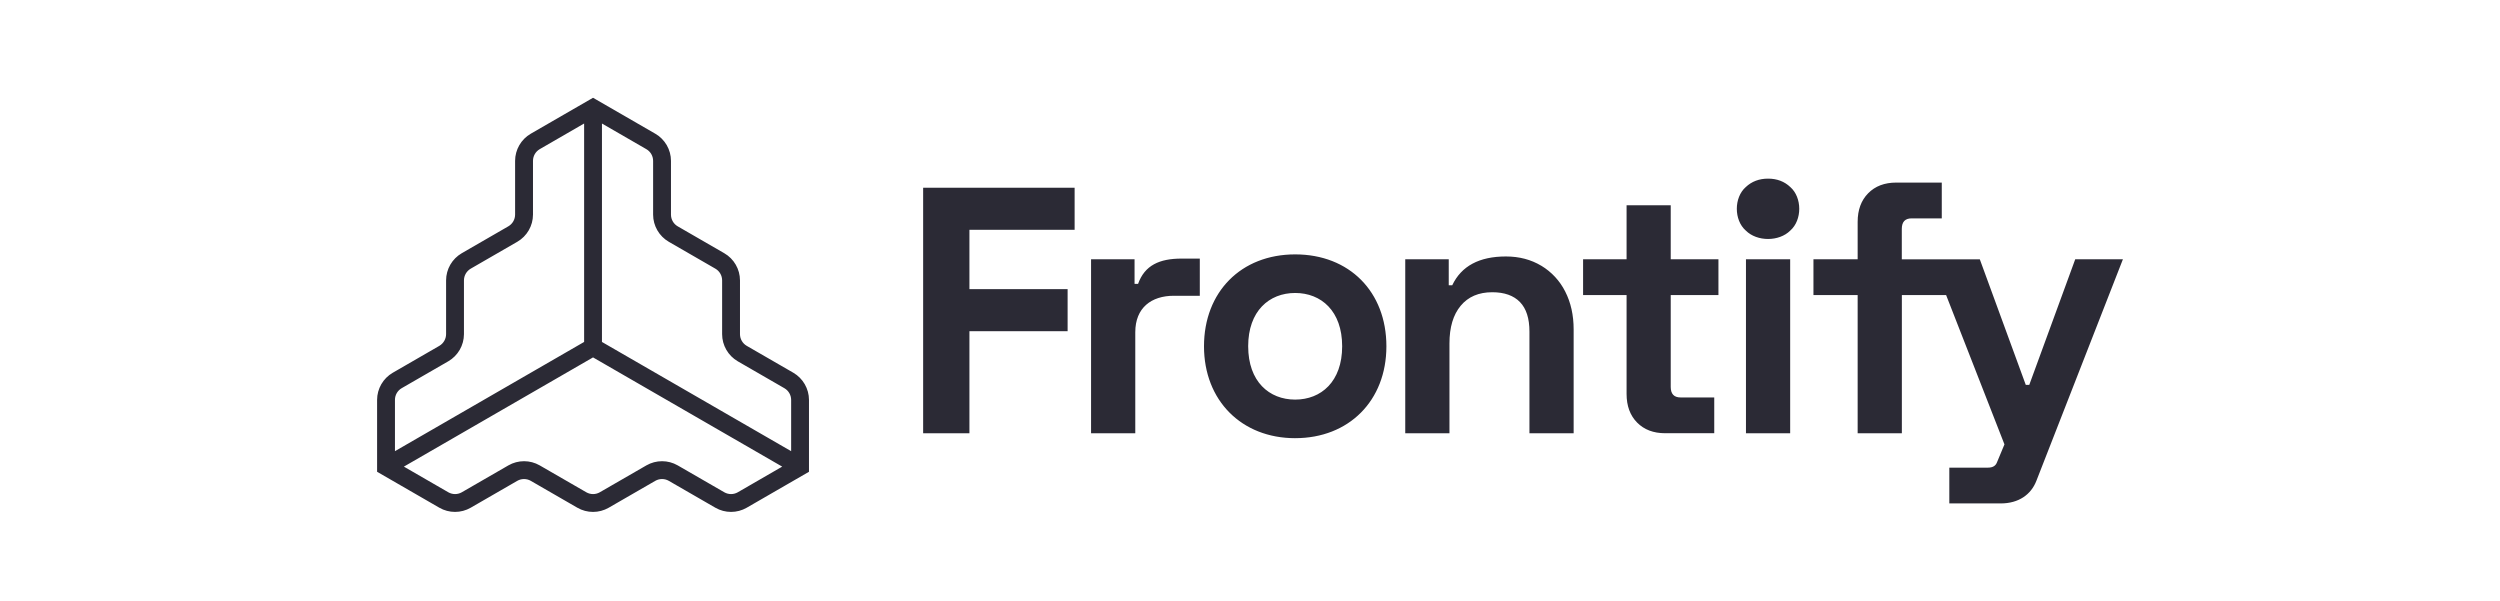
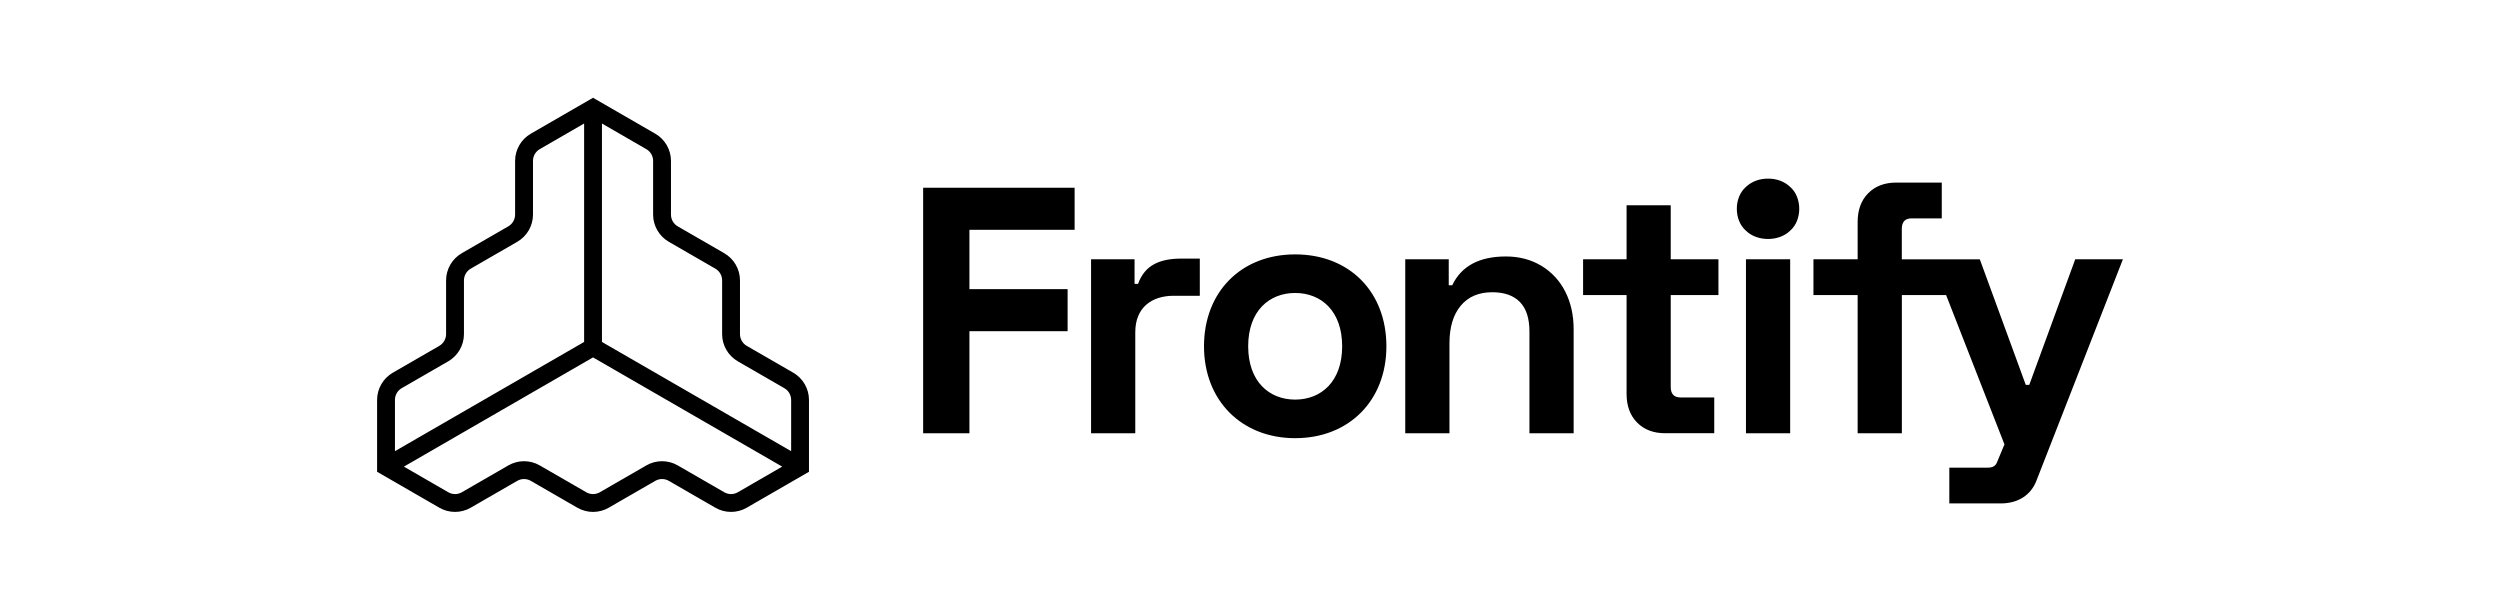
<svg xmlns="http://www.w3.org/2000/svg" width="12em" fill="none" viewBox="0 0 179 43">
  <defs />
-   <path fill="#2B2A35" d="M56.802 26.688l-3.335-1.925a.969.969 0 01-.484-.839v-3.849c0-.798-.431-1.544-1.123-1.943l-3.335-1.926a.966.966 0 01-.483-.836v-3.853c0-.798-.43-1.544-1.123-1.943L42.461 7l-4.457 2.574a2.252 2.252 0 00-1.123 1.943v3.851a.97.97 0 01-.483.836l-3.335 1.926a2.252 2.252 0 00-1.123 1.943v3.851a.976.976 0 01-.482.838l-3.335 1.926A2.252 2.252 0 0027 28.631v5.148l4.458 2.574c.692.4 1.552.4 2.244 0l3.335-1.925a.97.97 0 01.967 0l3.335 1.925a2.246 2.246 0 002.245 0l3.335-1.925a.97.97 0 01.967 0l3.335 1.925c.692.4 1.552.4 2.244 0l4.458-2.574v-5.146c0-.8-.43-1.544-1.121-1.945zm-10.039-15.17v3.85c0 .799.431 1.544 1.123 1.944l3.335 1.925a.967.967 0 01.483.838v3.851c0 .799.43 1.544 1.122 1.944l3.335 1.925a.968.968 0 01.485.836v3.673L43.1 24.484V8.844l3.18 1.837a.966.966 0 01.483.836zM28.761 27.794l3.335-1.925a2.252 2.252 0 001.123-1.944v-3.85c0-.345.186-.665.485-.839l3.335-1.925a2.252 2.252 0 001.123-1.944v-3.85a.97.97 0 01.482-.837l3.179-1.837v15.64l-13.544 7.82v-3.67a.963.963 0 01.482-.839zm24.065 7.453a.97.97 0 01-.966 0l-3.335-1.925a2.25 2.25 0 00-2.244 0l-3.335 1.925a.97.97 0 01-.967 0l-3.335-1.925a2.25 2.25 0 00-2.244 0l-3.335 1.925a.97.97 0 01-.966 0l-3.181-1.837 13.543-7.82 13.544 7.82-3.179 1.837zM66.097 31.022h3.314v-7.31h7.03V20.7h-7.03v-4.244h7.532v-3.013H66.097v17.579zM110.36 19.03c-.737-.443-1.581-.667-2.536-.667-1.908 0-3.189.686-3.843 2.06h-.251v-1.858h-3.114V31.02h3.165v-6.428c0-1.155.267-2.055.805-2.7.536-.645 1.289-.968 2.259-.968.87 0 1.532.236 1.985.704.453.469.678 1.172.678 2.11v7.282h3.165v-7.433c0-1.02-.201-1.925-.603-2.712a4.531 4.531 0 00-1.71-1.847zM119.628 14.698h-3.165v3.867h-3.114v2.562h3.114v7.081c0 .854.251 1.536.753 2.046.502.51 1.173.765 2.009.765h3.515v-2.562h-2.412c-.469 0-.704-.25-.704-.753v-6.577h3.416v-2.562h-3.416v-3.867h.004zM126.593 12.79c-.637 0-1.169.202-1.596.604-.854.749-.854 2.364 0 3.113.805.805 2.385.805 3.189 0 .854-.75.854-2.364 0-3.114-.425-.403-.957-.603-1.593-.603zM128.176 18.565h-3.165V31.02h3.165V18.566zM81.234 20.325h.252c.476-1.331 1.532-1.81 3.113-1.81h1.307v2.662h-1.858c-1.608 0-2.762.854-2.762 2.611v7.232H78.12V18.565h3.114v1.76zM148.586 18.565l-3.29 8.991h-.251l-3.291-8.99h-5.585v-2.177c0-.503.233-.754.704-.754h2.158v-2.562h-3.261c-.839 0-1.507.255-2.009.765s-.753 1.192-.753 2.046v2.681h-3.165v2.562h3.165v9.895h3.165v-9.895h3.169l4.177 10.691-.544 1.305c-.091.218-.278.36-.636.36h-2.768v2.562h3.681c1.293 0 2.171-.64 2.55-1.611L152 18.565h-3.414zM92.736 31.373c3.835 0 6.53-2.675 6.53-6.579s-2.651-6.58-6.53-6.58c-3.879 0-6.53 2.695-6.53 6.58 0 3.885 2.695 6.58 6.53 6.58zm-3.367-6.579c0-2.53 1.507-3.817 3.365-3.817 1.859 0 3.365 1.287 3.365 3.817 0 2.53-1.507 3.817-3.365 3.817-1.858 0-3.364-1.287-3.364-3.817z" />
+   <path fill="#000" d="M56.802 26.688l-3.335-1.925a.969.969 0 01-.484-.839v-3.849c0-.798-.431-1.544-1.123-1.943l-3.335-1.926a.966.966 0 01-.483-.836v-3.853c0-.798-.43-1.544-1.123-1.943L42.461 7l-4.457 2.574a2.252 2.252 0 00-1.123 1.943v3.851a.97.97 0 01-.483.836l-3.335 1.926a2.252 2.252 0 00-1.123 1.943v3.851a.976.976 0 01-.482.838l-3.335 1.926A2.252 2.252 0 0027 28.631v5.148l4.458 2.574c.692.4 1.552.4 2.244 0l3.335-1.925a.97.97 0 01.967 0l3.335 1.925a2.246 2.246 0 002.245 0l3.335-1.925a.97.97 0 01.967 0l3.335 1.925c.692.4 1.552.4 2.244 0l4.458-2.574v-5.146c0-.8-.43-1.544-1.121-1.945zm-10.039-15.17v3.85c0 .799.431 1.544 1.123 1.944l3.335 1.925a.967.967 0 01.483.838v3.851c0 .799.43 1.544 1.122 1.944l3.335 1.925a.968.968 0 01.485.836v3.673L43.1 24.484V8.844l3.18 1.837a.966.966 0 01.483.836zM28.761 27.794l3.335-1.925a2.252 2.252 0 001.123-1.944v-3.85c0-.345.186-.665.485-.839l3.335-1.925a2.252 2.252 0 001.123-1.944v-3.85a.97.97 0 01.482-.837l3.179-1.837v15.64l-13.544 7.82v-3.67a.963.963 0 01.482-.839zm24.065 7.453a.97.97 0 01-.966 0l-3.335-1.925a2.25 2.25 0 00-2.244 0l-3.335 1.925a.97.97 0 01-.967 0l-3.335-1.925a2.25 2.25 0 00-2.244 0l-3.335 1.925a.97.97 0 01-.966 0l-3.181-1.837 13.543-7.82 13.544 7.82-3.179 1.837zM66.097 31.022h3.314v-7.31h7.03V20.7h-7.03v-4.244h7.532v-3.013H66.097v17.579zM110.36 19.03c-.737-.443-1.581-.667-2.536-.667-1.908 0-3.189.686-3.843 2.06h-.251v-1.858h-3.114V31.02h3.165v-6.428c0-1.155.267-2.055.805-2.7.536-.645 1.289-.968 2.259-.968.87 0 1.532.236 1.985.704.453.469.678 1.172.678 2.11v7.282h3.165v-7.433c0-1.02-.201-1.925-.603-2.712a4.531 4.531 0 00-1.71-1.847zM119.628 14.698h-3.165v3.867h-3.114v2.562h3.114v7.081c0 .854.251 1.536.753 2.046.502.51 1.173.765 2.009.765h3.515v-2.562h-2.412c-.469 0-.704-.25-.704-.753v-6.577h3.416v-2.562h-3.416v-3.867h.004zM126.593 12.79c-.637 0-1.169.202-1.596.604-.854.749-.854 2.364 0 3.113.805.805 2.385.805 3.189 0 .854-.75.854-2.364 0-3.114-.425-.403-.957-.603-1.593-.603zM128.176 18.565h-3.165V31.02h3.165V18.566zM81.234 20.325h.252c.476-1.331 1.532-1.81 3.113-1.81h1.307v2.662h-1.858c-1.608 0-2.762.854-2.762 2.611v7.232H78.12V18.565h3.114v1.76zM148.586 18.565l-3.29 8.991h-.251l-3.291-8.99h-5.585v-2.177c0-.503.233-.754.704-.754h2.158v-2.562h-3.261c-.839 0-1.507.255-2.009.765s-.753 1.192-.753 2.046v2.681h-3.165v2.562h3.165v9.895h3.165v-9.895h3.169l4.177 10.691-.544 1.305c-.091.218-.278.36-.636.36h-2.768v2.562h3.681c1.293 0 2.171-.64 2.55-1.611L152 18.565h-3.414zM92.736 31.373c3.835 0 6.53-2.675 6.53-6.579s-2.651-6.58-6.53-6.58c-3.879 0-6.53 2.695-6.53 6.58 0 3.885 2.695 6.58 6.53 6.58zm-3.367-6.579c0-2.53 1.507-3.817 3.365-3.817 1.859 0 3.365 1.287 3.365 3.817 0 2.53-1.507 3.817-3.365 3.817-1.858 0-3.364-1.287-3.364-3.817z" />
</svg>
